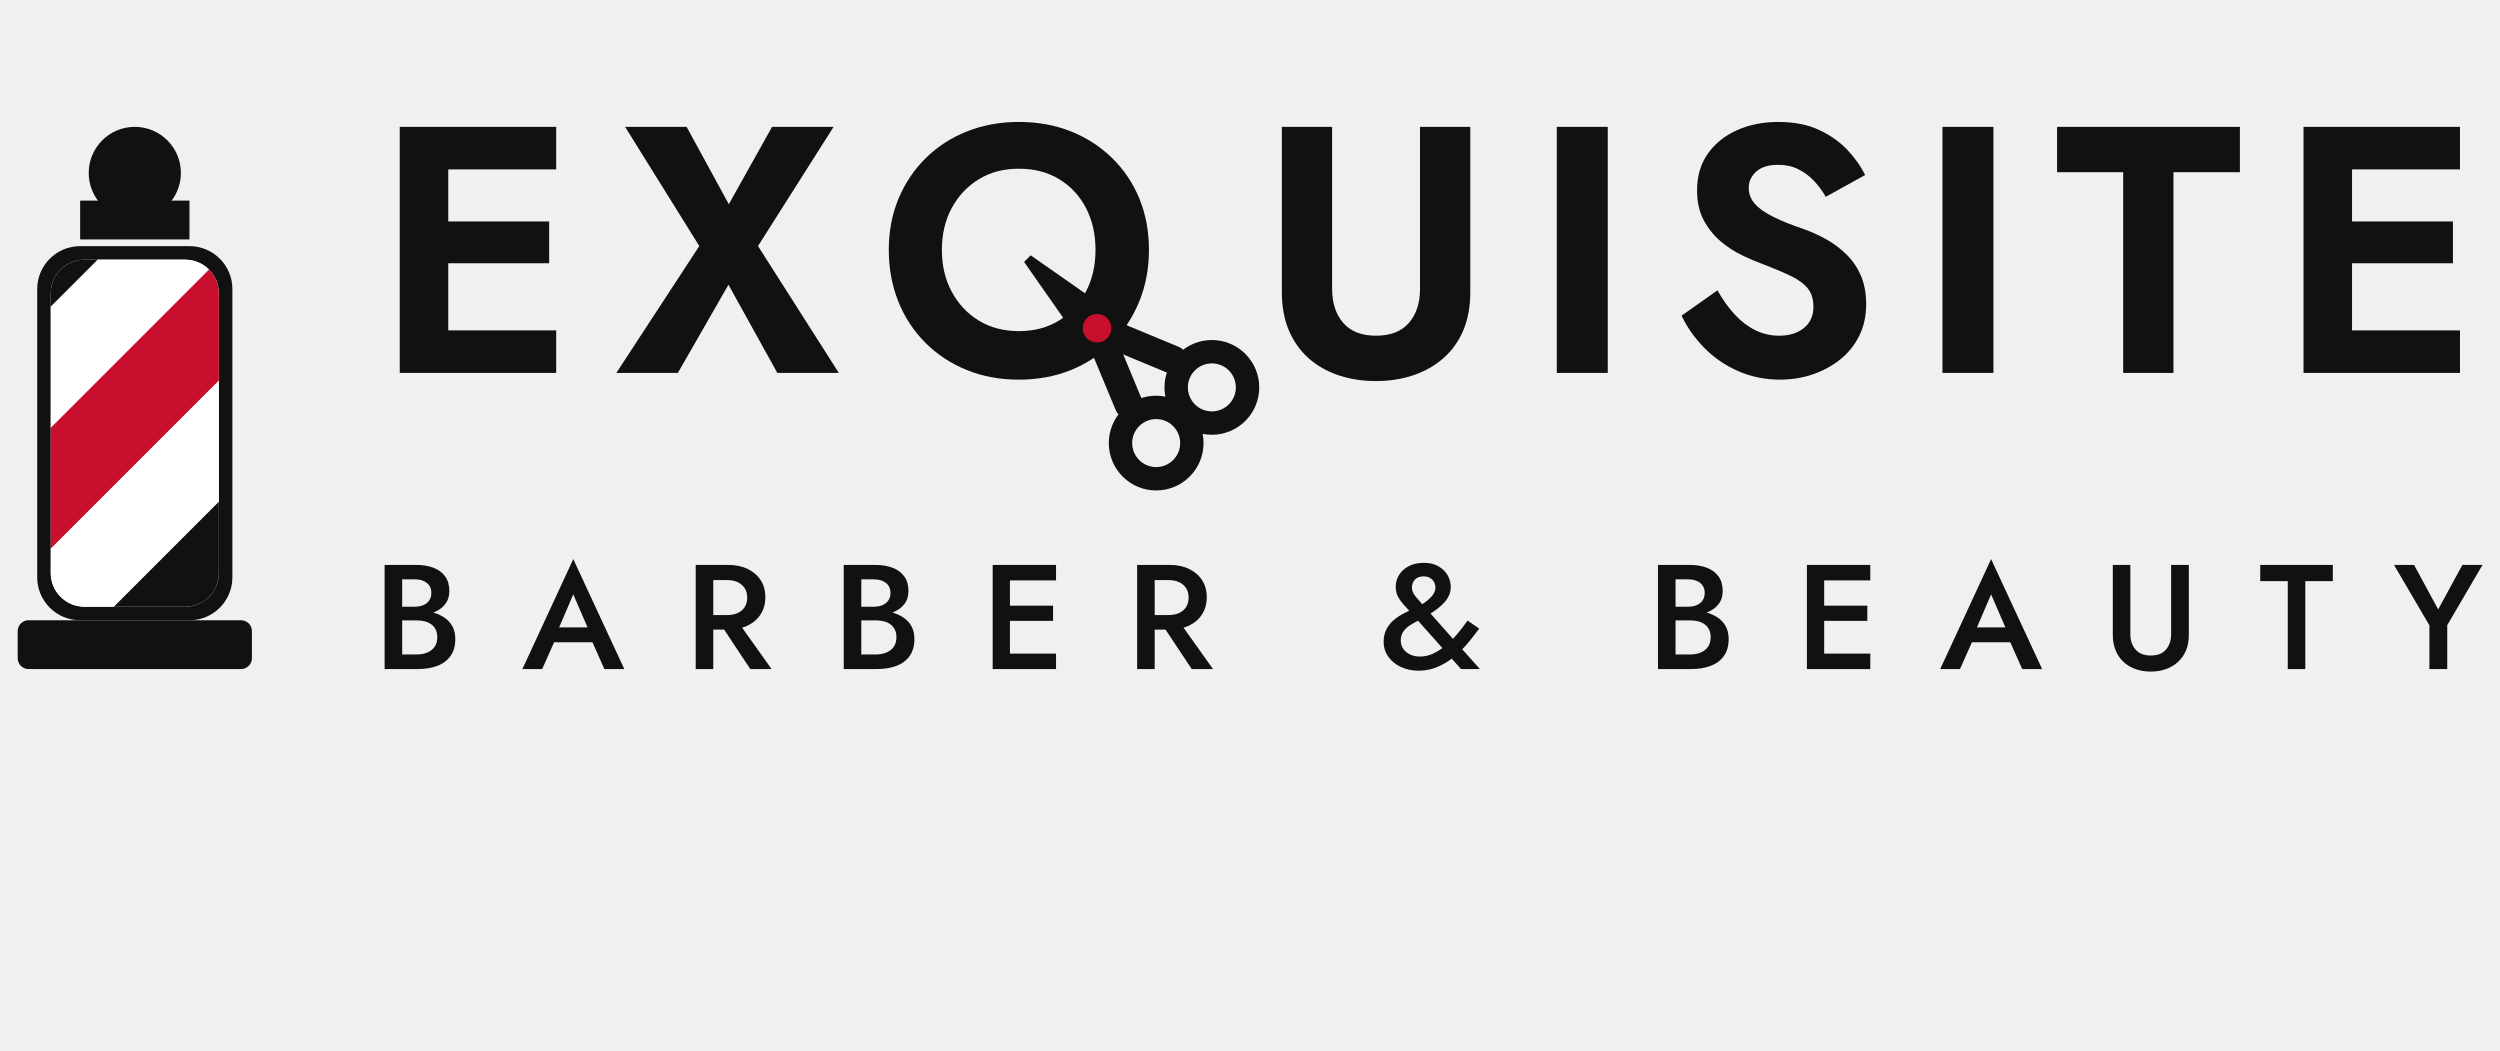
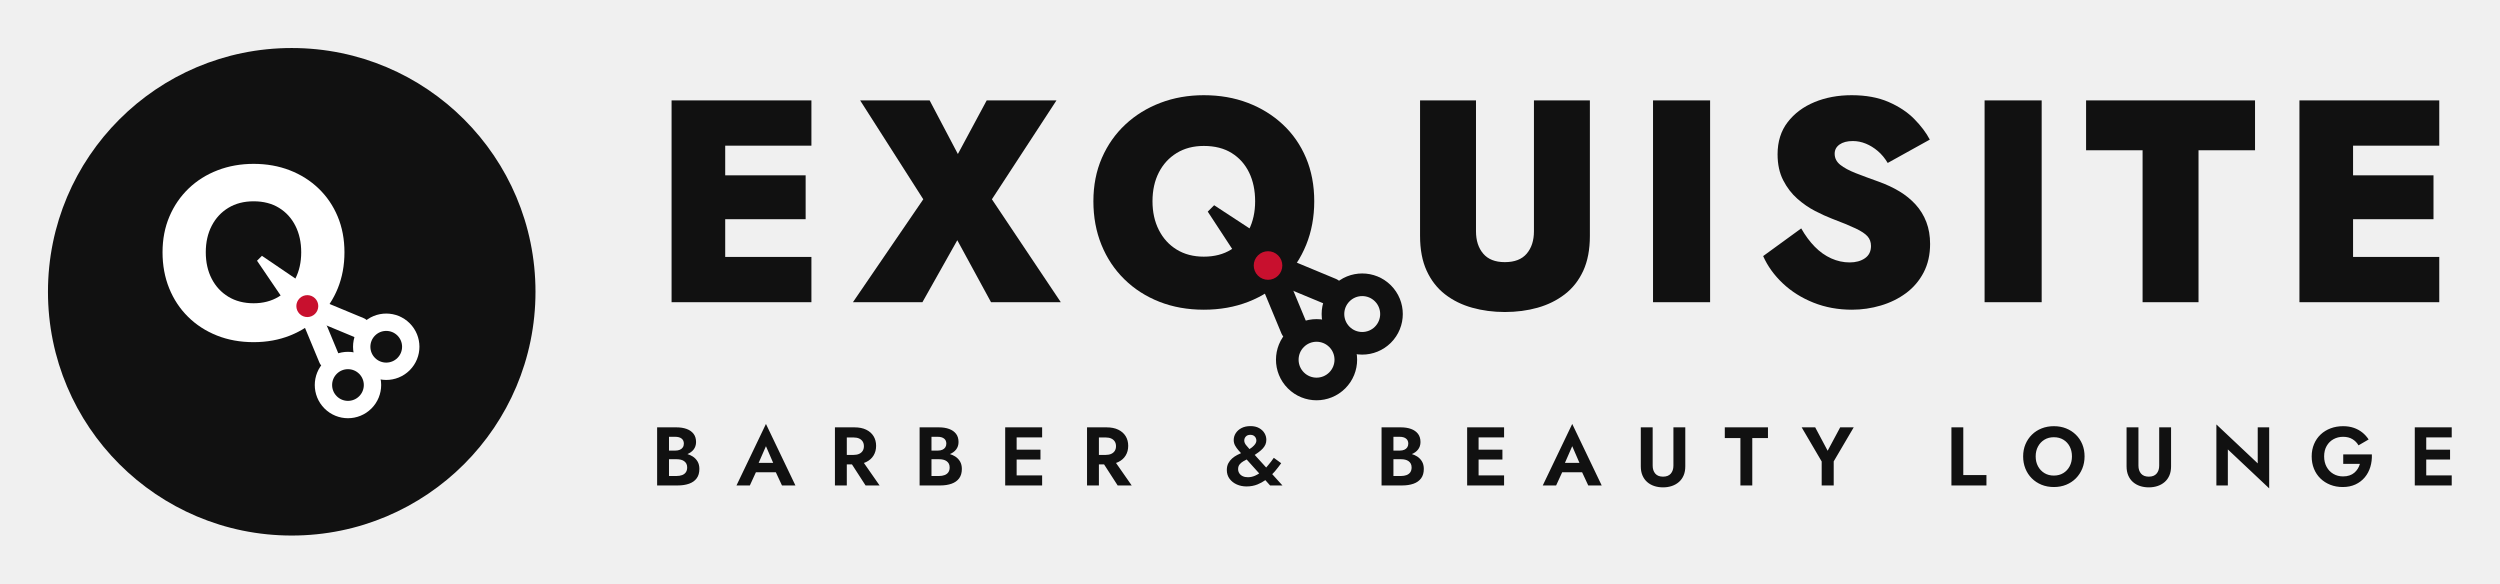
- <svg xmlns="http://www.w3.org/2000/svg" viewBox="-12.7 -127.3 853.3 358.5">
-   <g transform="translate(33.31,-84.00) scale(1)">
-     <circle cx="0" cy="15.73" r="15.73" fill="#111111" />
-     <rect x="-18.654" y="25.169" width="37.309" height="13.253" fill="#111111" />
-     <rect x="-33.312" y="40.714" width="66.623" height="127.694" rx="14.657" fill="#111111" />
-     <rect x="-39.974" y="168.408" width="79.948" height="16.656" rx="3.701" fill="#111111" />
-     <defs>
-       <clipPath id="pcstblack">
-         <rect x="-28.685" y="45.341" width="57.37" height="118.441" rx="11.474" />
-       </clipPath>
-     </defs>
-     <rect x="-28.685" y="45.341" width="57.37" height="118.441" rx="11.474" fill="#FFFFFF" />
-     <g clip-path="url(#pcstblack)">
-       <polygon points="-28.685,20.098 28.685,-37.272 28.685,4.034 -28.685,61.404" fill="#111111" />
-       <polygon points="-28.685,61.404 28.685,4.034 28.685,45.341 -28.685,102.71" fill="#FFFFFF" />
-       <polygon points="-28.685,102.71 28.685,45.341 28.685,86.647 -28.685,144.017" fill="#C8102E" />
-       <polygon points="-28.685,144.017 28.685,86.647 28.685,127.953 -28.685,185.323" fill="#FFFFFF" />
-       <polygon points="-28.685,185.323 28.685,127.953 28.685,169.259 -28.685,226.629" fill="#111111" />
-       <polygon points="-28.685,226.629 28.685,169.259 28.685,210.566 -28.685,267.936" fill="#FFFFFF" />
-       <polygon points="-28.685,267.936 28.685,210.566 28.685,251.872 -28.685,309.242" fill="#C8102E" />
-     </g>
-   </g>
-   <g transform="translate(114.62,0.00) scale(1)">
-     <path transform="translate(0.00,0.00) scale(0.12,-0.12)" fill="#111111" d="M76.0 700V0H521.0V121H214.0V312H501.0V431H214.0V579H521.0V700ZM1135.0 700 1012.0 480 892.0 700H717.0L928.0 361L692.0 0H867.0L1011.0 251L1150.0 0H1325.0L1095.0 361L1310.0 700Z" />
-     <g transform="translate(171.72,0.00) scale(1)">
-       <path transform="translate(0.00,0.00) scale(0.12,-0.12)" fill="#111111" d="M187.0 350Q187.0 417 215.0 469.0Q243.0 521 292.0 551.0Q341.0 581 406.0 581Q472.0 581 521.0 551.0Q570.0 521 597.0 469.0Q624.0 417 624.0 350Q624.0 283 596.5 231.0Q569.0 179 520.0 149.0Q471.0 119 406.0 119Q341.0 119 292.0 149.0Q243.0 179 215.0 231.0Q187.0 283 187.0 350ZM36.0 350Q36.0 271 63.0 203.5Q90.0 136 140.0 86.0Q190.0 36 257.5 8.5Q325.0 -19 406.0 -19Q487.0 -19 554.5 8.5Q622.0 36 671.5 86.0Q721.0 136 748.5 203.5Q776.0 271 776.0 350Q776.0 430 748.5 496.5Q721.0 563 670.5 612.0Q620.0 661 553.0 687.5Q486.0 714 406.0 714Q327.0 714 259.5 687.5Q192.0 661 142.0 612.0Q92.0 563 64.0 496.5Q36.0 430 36.0 350Z" />
-       <g transform="translate(75.39,-15.27) scale(1)">
+ <svg xmlns="http://www.w3.org/2000/svg" viewBox="-18.3 -115.3 953.8 222.7">
+   <g transform="translate(93.00,-3.98) scale(0.186)">
+     <circle r="500" fill="#111111" />
+     <g transform="translate(-281.85,92.43) scale(2.4778)">
+       <path transform="translate(0.00,0.00) scale(0.2,-0.2)" fill="#FFFFFF" d="M213.0 350Q213.0 412 237.5 459.5Q262.0 507 306.5 534.0Q351.0 561 411.0 561Q472.0 561 516.0 534.0Q560.0 507 584.0 459.5Q608.0 412 608.0 350Q608.0 288 583.5 240.5Q559.0 193 514.5 166.0Q470.0 139 411.0 139Q351.0 139 306.5 166.0Q262.0 193 237.5 240.5Q213.0 288 213.0 350ZM34.0 350Q34.0 269 61.5 201.0Q89.0 133 139.5 83.0Q190.0 33 259.0 5.5Q328.0 -22 411.0 -22Q493.0 -22 562.0 5.5Q631.0 33 681.5 83.0Q732.0 133 759.5 201.0Q787.0 269 787.0 350Q787.0 431 759.0 498.0Q731.0 565 680.0 614.0Q629.0 663 560.5 689.5Q492.0 716 411.0 716Q331.0 716 262.0 689.5Q193.0 663 142.0 614.0Q91.0 565 62.5 498.0Q34.0 431 34.0 350Z" />
+       <g transform="translate(126.65,-25.45) scale(1)">
        <g transform="rotate(-45)">
-           <path d="M-7.98 2.52 L-1.596 -33.6 L1.596 -33.6 L7.98 2.52 Z" fill="#111111" />
-           <path d="M0 0 L-10.752 26.04" stroke="#111111" stroke-width="9.66" stroke-linecap="round" fill="none" />
-           <circle cx="-13.44" cy="42.0" r="12.18" fill="none" stroke="#111111" stroke-width="7.98" />
-           <path d="M0 0 L10.752 26.04" stroke="#111111" stroke-width="9.66" stroke-linecap="round" fill="none" />
-           <circle cx="13.44" cy="42.0" r="12.18" fill="none" stroke="#111111" stroke-width="7.98" />
-           <circle cx="0" cy="0" r="4.872" fill="#C8102E" />
+           <path d="M-14.364 4.2 L-2.873 -56.0 L2.873 -56.0 L14.364 4.2 Z" fill="#FFFFFF" />
+           <path d="M0 0 L-17.92 43.4" stroke="#FFFFFF" stroke-width="17.388" stroke-linecap="round" fill="none" />
+           <circle cx="-22.4" cy="70.0" r="20.3" fill="none" stroke="#FFFFFF" stroke-width="14.364" />
+           <path d="M0 0 L17.92 43.4" stroke="#FFFFFF" stroke-width="17.388" stroke-linecap="round" fill="none" />
+           <circle cx="22.4" cy="70.0" r="20.3" fill="none" stroke="#FFFFFF" stroke-width="14.364" />
+           <circle r="9.072" fill="#C8102E" />
        </g>
      </g>
    </g>
-     <g transform="translate(301.68,0.00) scale(1)">
-       <path transform="translate(0.00,0.00) scale(0.12,-0.12)" fill="#111111" d="M71.0 700V230Q71.0 168 91.0 121.0Q111.0 74 147.0 42.0Q183.0 10 232.0 -6.5Q281.0 -23 339.0 -23Q396.0 -23 445.0 -6.5Q494.0 10 530.5 42.0Q567.0 74 587.0 121.0Q607.0 168 607.0 230V700H464.0V239Q464.0 179 432.5 142.5Q401.0 106 339.0 106Q277.0 106 245.5 142.5Q214.0 179 214.0 239V700ZM853.0 700V0H998.0V700ZM1310.0 235 1208.0 163Q1231.0 114 1272.0 72.0Q1313.0 30 1368.5 5.5Q1424.0 -19 1488.0 -19Q1536.0 -19 1579.5 -4.5Q1623.0 10 1658.0 37.5Q1693.0 65 1713.0 105.0Q1733.0 145 1733.0 196Q1733.0 241 1718.5 275.5Q1704.0 310 1678.5 335.5Q1653.0 361 1621.5 379.0Q1590.0 397 1556.0 409Q1503.0 427 1468.0 444.5Q1433.0 462 1416.0 481.5Q1399.0 501 1399.0 527Q1399.0 553 1420.0 572.5Q1441.0 592 1483.0 592Q1515.0 592 1540.0 579.5Q1565.0 567 1584.5 546.5Q1604.0 526 1618.0 501L1730.0 563Q1712.0 600 1679.5 634.5Q1647.0 669 1598.5 691.5Q1550.0 714 1483.0 714Q1418.0 714 1365.5 690.5Q1313.0 667 1282.5 623.5Q1252.0 580 1252.0 520Q1252.0 470 1271.0 434.5Q1290.0 399 1319.0 374.5Q1348.0 350 1380.5 334.5Q1413.0 319 1438.0 310Q1485.0 292 1517.5 276.5Q1550.0 261 1566.5 241.0Q1583.0 221 1583.0 188Q1583.0 150 1556.0 128.0Q1529.0 106 1486.0 106Q1449.0 106 1417.0 122.0Q1385.0 138 1358.5 167.0Q1332.0 196 1310.0 235ZM1950.0 700V0H2095.0V700ZM2276.0 571H2464.0V0H2607.0V571H2796.0V700H2276.0ZM2977.0 700V0H3422.0V121H3115.0V312H3402.0V431H3115.0V579H3422.0V700Z" />
+   </g>
+   <g transform="translate(230.00,0.00) scale(1)">
+     <path transform="translate(0.00,0.00) scale(0.11,-0.11)" fill="#111111" d="M72.0 700V0H557.0V157H258.0V288H537.0V440H258.0V543H557.0V700ZM1165.0 700 1065.0 514 967.0 700H726.0L945.0 357L701.0 0H942.0L1063.0 215L1180.0 0H1422.0L1183.0 357L1407.0 700Z" />
+     <g transform="translate(165.33,0.00) scale(1)">
+       <path transform="translate(0.00,0.00) scale(0.11,-0.11)" fill="#111111" d="M237.0 350Q237.0 407 259.0 450.0Q281.0 493 321.0 517.5Q361.0 542 415.0 542Q472.0 542 511.5 517.5Q551.0 493 572.0 450.0Q593.0 407 593.0 350Q593.0 294 571.0 250.5Q549.0 207 509.5 182.5Q470.0 158 415.0 158Q361.0 158 321.0 182.5Q281.0 207 259.0 250.5Q237.0 294 237.0 350ZM32.0 350Q32.0 268 60.0 199.0Q88.0 130 139.5 79.5Q191.0 29 261.0 1.5Q331.0 -26 415.0 -26Q499.0 -26 569.5 1.5Q640.0 29 691.0 79.5Q742.0 130 770.0 199.0Q798.0 268 798.0 350Q798.0 433 769.5 500.5Q741.0 568 689.0 616.5Q637.0 665 567.5 691.5Q498.0 718 415.0 718Q334.0 718 264.5 691.5Q195.0 665 143.0 616.5Q91.0 568 61.5 500.5Q32.0 433 32.0 350Z" />
+       <g transform="translate(70.15,-14.00) scale(1)">
+         <g transform="rotate(-45)">
+           <path d="M-8.632 2.31 L-1.726 -30.8 L1.726 -30.8 L8.632 2.31 Z" fill="#111111" />
+           <path d="M0 0 L-9.856 23.87" stroke="#111111" stroke-width="10.449" stroke-linecap="round" fill="none" />
+           <circle cx="-12.32" cy="38.5" r="11.165" fill="none" stroke="#111111" stroke-width="8.632" />
+           <path d="M0 0 L9.856 23.87" stroke="#111111" stroke-width="10.449" stroke-linecap="round" fill="none" />
+           <circle cx="12.32" cy="38.5" r="11.165" fill="none" stroke="#111111" stroke-width="8.632" />
+           <circle r="5.452" fill="#C8102E" />
+         </g>
+       </g>
    </g>
+     <g transform="translate(286.11,0.00) scale(1)">
+       <path transform="translate(0.00,0.00) scale(0.11,-0.11)" fill="#111111" d="M67.0 700V230Q67.0 159 90.0 109.0Q113.0 59 153.5 27.5Q194.0 -4 247.5 -19.0Q301.0 -34 361.0 -34Q422.0 -34 475.0 -19.0Q528.0 -4 569.0 27.5Q610.0 59 633.0 109.0Q656.0 159 656.0 230V700H462.0V246Q462.0 198 437.0 168.5Q412.0 139 361.0 139Q311.0 139 286.0 168.5Q261.0 198 261.0 246V700ZM875.0 700V0H1073.0V700ZM1389.0 256 1257.0 160Q1280.0 108 1325.0 65.5Q1370.0 23 1431.5 -1.5Q1493.0 -26 1565.0 -26Q1616.0 -26 1665.0 -11.5Q1714.0 3 1752.5 31.5Q1791.0 60 1813.5 103.0Q1836.0 146 1836.0 202Q1836.0 244 1823.0 278.0Q1810.0 312 1786.0 338.5Q1762.0 365 1729.5 384.5Q1697.0 404 1658.0 418Q1613.0 434 1578.5 447.5Q1544.0 461 1524.5 476.5Q1505.0 492 1505.0 515Q1505.0 535 1522.0 547.0Q1539.0 559 1568.0 559Q1591.0 559 1613.0 550.0Q1635.0 541 1654.5 524.5Q1674.0 508 1689.0 483L1835.0 564Q1816.0 600 1781.0 635.5Q1746.0 671 1692.0 694.5Q1638.0 718 1564.0 718Q1493.0 718 1435.0 694.0Q1377.0 670 1342.0 624.5Q1307.0 579 1307.0 513Q1307.0 461 1326.5 423.0Q1346.0 385 1375.5 359.0Q1405.0 333 1437.0 316.5Q1469.0 300 1495.0 290Q1548.0 270 1577.5 256.0Q1607.0 242 1619.0 228.5Q1631.0 215 1631.0 195Q1631.0 167 1610.0 152.5Q1589.0 138 1557.0 138Q1524.0 138 1493.0 152.0Q1462.0 166 1436.0 192.5Q1410.0 219 1389.0 256ZM2025.0 700V0H2223.0V700ZM2377.0 527H2573.0V0H2767.0V527H2963.0V700H2377.0ZM3117.0 700V0H3602.0V157H3303.0V288H3582.0V440H3303.0V543H3602.0V700Z" />
+     </g>
+     <path transform="translate(0.00,69.91) scale(0.03167,-0.03167)" fill="#111111" d="M441.0 378Q487.0 397 515.0 432Q545.0 470 545.0 523Q545.0 583 515.0 622.0Q485.0 661 432.0 680.5Q379.0 700 309.0 700H76.0V0H324.0Q402.0 0 461.0 21.0Q520.0 42 552.5 86.0Q585.0 130 585.0 199Q585.0 251 563.5 288.0Q542.0 325 505.0 349Q476.0 367 441.0 378ZM219.0 316H311.0Q338.0 316 361.0 310.5Q384.0 305 401.5 292.5Q419.0 280 428.5 261.5Q438.0 243 438.0 217Q438.0 181 421.5 158.0Q405.0 135 376.0 124.5Q347.0 114 311.0 114H219.0ZM219.0 420V586H296.0Q343.0 586 370.5 565.0Q398.0 544 398.0 504Q398.0 478 385.5 459.0Q373.0 440 350.0 430.0Q327.0 420 296.0 420ZM1506.0 159 1580.0 0H1742.0L1387.0 741L1032.0 0H1193.0L1266.0 159ZM1387.0 473 1474.0 272H1299.0ZM2218.0 700V0H2361.0V254H2423.0L2587.0 0H2756.0L2567.0 271Q2581.0 276 2594.0 282Q2652.0 310 2683.0 360.5Q2714.0 411 2714.0 477Q2714.0 544 2683.0 594.0Q2652.0 644 2594.0 672.0Q2536.0 700 2453.0 700ZM2361.0 368V578H2444.0Q2482.0 578 2509.5 565.5Q2537.0 553 2552.0 529.5Q2567.0 506 2567.0 473.0Q2567.0 440 2552.0 416.5Q2537.0 393 2509.5 380.5Q2482.0 368 2444.0 368ZM3603.0 378Q3649.0 397 3677.0 432Q3707.0 470 3707.0 523Q3707.0 583 3677.0 622.0Q3647.0 661 3594.0 680.5Q3541.0 700 3471.0 700H3238.0V0H3486.0Q3564.0 0 3623.0 21.0Q3682.0 42 3714.5 86.0Q3747.0 130 3747.0 199Q3747.0 251 3725.5 288.0Q3704.0 325 3667.0 349Q3638.0 367 3603.0 378ZM3381.0 316H3473.0Q3500.0 316 3523.0 310.5Q3546.0 305 3563.5 292.5Q3581.0 280 3590.5 261.5Q3600.0 243 3600.0 217Q3600.0 181 3583.5 158.0Q3567.0 135 3538.0 124.5Q3509.0 114 3473.0 114H3381.0ZM3381.0 420V586H3458.0Q3505.0 586 3532.5 565.0Q3560.0 544 3560.0 504Q3560.0 478 3547.5 459.0Q3535.0 440 3512.0 430.0Q3489.0 420 3458.0 420ZM4269.0 700V0H4714.0V121H4407.0V312H4694.0V431H4407.0V579H4714.0V700ZM5255.0 700V0H5398.0V254H5460.0L5624.0 0H5793.0L5604.0 271Q5618.0 276 5631.0 282Q5689.0 310 5720.0 360.5Q5751.0 411 5751.0 477Q5751.0 544 5720.0 594.0Q5689.0 644 5631.0 672.0Q5573.0 700 5490.0 700ZM5398.0 368V578H5481.0Q5519.0 578 5546.5 565.5Q5574.0 553 5589.0 529.5Q5604.0 506 5604.0 473.0Q5604.0 440 5589.0 416.5Q5574.0 393 5546.5 380.5Q5519.0 368 5481.0 368ZM7110.0 389Q7088.0 379 7064.0 367Q7031.0 350 7003.0 325.5Q6975.0 301 6957.0 267.0Q6939.0 233 6939.0 186Q6939.0 125 6972.0 80.5Q7005.0 36 7059.0 12.0Q7113.0 -12 7177.0 -12Q7249.0 -12 7310.0 13Q7359.0 33 7403.0 64L7460.0 0H7609.0L7486.0 136Q7502.0 152 7517.0 169Q7559.0 219 7594.0 268L7505.0 333Q7473.0 286 7437.0 244Q7425.0 229 7413.0 216L7275.0 368Q7300.0 385 7321.0 400Q7351.0 422 7372.0 445.0Q7393.0 468 7404.0 493.0Q7415.0 518 7415.0 550Q7415.0 592 7393.0 629.5Q7371.0 667 7328.0 691.0Q7285.0 715 7224.0 715Q7162.0 715 7117.0 692.0Q7072.0 669 7047.0 630.5Q7022.0 592 7022.0 547Q7022.0 511 7038.5 481.0Q7055.0 451 7078.0 425Q7094.0 406 7110.0 389ZM7178.0 313 7329.0 145Q7305.0 129 7280.0 118Q7237.0 99 7193.0 99Q7157.0 99 7130.5 111.5Q7104.0 124 7089.5 146.5Q7075.0 169 7075.0 197Q7075.0 230 7092.0 252.0Q7109.0 274 7136.0 290Q7156.0 302 7178.0 313ZM7212.0 438Q7192.0 461 7176.0 480Q7149.0 510 7149.0 541Q7149.0 569 7168.0 589.5Q7187.0 610 7223.0 610Q7246.0 610 7262.0 600.5Q7278.0 591 7286.5 575.0Q7295.0 559 7295.0 540Q7295.0 511 7265.0 480Q7245.0 458 7212.0 438ZM9168.0 378Q9214.0 397 9242.0 432Q9272.0 470 9272.0 523Q9272.0 583 9242.0 622.0Q9212.0 661 9159.0 680.5Q9106.0 700 9036.0 700H8803.0V0H9051.0Q9129.0 0 9188.0 21.0Q9247.0 42 9279.5 86.0Q9312.0 130 9312.0 199Q9312.0 251 9290.5 288.0Q9269.0 325 9232.0 349Q9203.0 367 9168.0 378ZM8946.0 316H9038.0Q9065.0 316 9088.0 310.5Q9111.0 305 9128.5 292.5Q9146.0 280 9155.5 261.5Q9165.0 243 9165.0 217Q9165.0 181 9148.5 158.0Q9132.0 135 9103.0 124.5Q9074.0 114 9038.0 114H8946.0ZM8946.0 420V586H9023.0Q9070.0 586 9097.5 565.0Q9125.0 544 9125.0 504Q9125.0 478 9112.5 459.0Q9100.0 440 9077.0 430.0Q9054.0 420 9023.0 420ZM9834.0 700V0H10279.0V121H9972.0V312H10259.0V431H9972.0V579H10279.0V700ZM11219.0 159 11293.0 0H11455.0L11100.0 741L10745.0 0H10906.0L10979.0 159ZM11100.0 473 11187.0 272H11012.0ZM11926.0 700V230Q11926.0 168 11946.0 121.0Q11966.0 74 12002.0 42.0Q12038.0 10 12087.0 -6.5Q12136.0 -23 12194.0 -23Q12251.0 -23 12300.0 -6.5Q12349.0 10 12385.5 42.0Q12422.0 74 12442.0 121.0Q12462.0 168 12462.0 230V700H12319.0V239Q12319.0 179 12287.5 142.5Q12256.0 106 12194.0 106Q12132.0 106 12100.5 142.5Q12069.0 179 12069.0 239V700ZM12938.0 571H13126.0V0H13269.0V571H13458.0V700H12938.0ZM14328.0 700 14177.0 418 14027.0 700H13864.0L14105.0 289V0H14250.0V290L14491.0 700ZM15668.0 700V0H16090.0V125H15811.0V700ZM16683.0 350Q16683.0 417 16711.0 469.0Q16739.0 521 16788.0 551.0Q16837.0 581 16902.0 581Q16968.0 581 17017.0 551.0Q17066.0 521 17093.0 469.0Q17120.0 417 17120.0 350Q17120.0 283 17092.5 231.0Q17065.0 179 17016.0 149.0Q16967.0 119 16902.0 119Q16837.0 119 16788.0 149.0Q16739.0 179 16711.0 231.0Q16683.0 283 16683.0 350ZM16532.0 350Q16532.0 271 16559.0 203.5Q16586.0 136 16636.0 86.0Q16686.0 36 16753.5 8.5Q16821.0 -19 16902.0 -19Q16983.0 -19 17050.5 8.5Q17118.0 36 17167.5 86.0Q17217.0 136 17244.5 203.5Q17272.0 271 17272.0 350Q17272.0 430 17244.5 496.5Q17217.0 563 17166.5 612.0Q17116.0 661 17049.0 687.5Q16982.0 714 16902.0 714Q16823.0 714 16755.5 687.5Q16688.0 661 16638.0 612.0Q16588.0 563 16560.0 496.5Q16532.0 430 16532.0 350ZM17778.0 700V230Q17778.0 168 17798.0 121.0Q17818.0 74 17854.0 42.0Q17890.0 10 17939.0 -6.5Q17988.0 -23 18046.0 -23Q18103.0 -23 18152.0 -6.5Q18201.0 10 18237.5 42.0Q18274.0 74 18294.0 121.0Q18314.0 168 18314.0 230V700H18171.0V239Q18171.0 179 18139.5 142.5Q18108.0 106 18046.0 106Q17984.0 106 17952.5 142.5Q17921.0 179 17921.0 239V700ZM19358.0 700V266L18860.0 735V0H18998.0V434L19496.0 -35V700ZM20388.0 260H20589.0Q20580.0 228 20563.0 201.0Q20546.0 174 20521.5 153.0Q20497.0 132 20463.0 120.5Q20429.0 109 20386.0 109Q20321.0 109 20269.5 139.0Q20218.0 169 20188.0 223.5Q20158.0 278 20158.0 350Q20158.0 423 20188.5 476.0Q20219.0 529 20271.0 557.5Q20323.0 586 20386.0 586Q20453.0 586 20499.5 557.5Q20546.0 529 20572.0 483L20694.0 554Q20662.0 603 20617.5 638.5Q20573.0 674 20515.5 694.0Q20458.0 714 20386.0 714Q20305.0 714 20236.0 688.0Q20167.0 662 20116.0 614.0Q20065.0 566 20036.5 498.5Q20008.0 431 20008.0 350Q20008.0 269 20035.5 201.0Q20063.0 133 20113.5 84.0Q20164.0 35 20232.5 8.0Q20301.0 -19 20382.0 -19Q20468.0 -19 20535.0 12.0Q20602.0 43 20647.5 97.5Q20693.0 152 20714.5 223.0Q20736.0 294 20733.0 374H20388.0ZM21250.0 700V0H21695.0V121H21388.0V312H21675.0V431H21388.0V579H21695.0V700Z" />
  </g>
-   <path transform="translate(114.62,101.06) scale(0.05078,-0.05078)" fill="#111111" d="M405.0 380Q405.0 380 406.0 380Q456.0 399 484.5 435.5Q513.0 472 513.0 524Q513.0 584 484.5 623.0Q456.0 662 406.0 681.0Q356.0 700 289.0 700H78.0V0H301.0Q376.0 0 432.5 21.5Q489.0 43 521.0 88.0Q553.0 133 553.0 202Q553.0 252 533.0 288.0Q513.0 324 478.0 347Q446.0 368 405.0 380ZM196.0 327H294.0Q324.0 327 349.0 320.5Q374.0 314 393.0 299.5Q412.0 285 422.0 264.0Q432.0 243 432.0 214Q432.0 175 414.0 149.5Q396.0 124 365.0 111.0Q334.0 98 294.0 98H196.0ZM196.0 419V603H281.0Q331.0 603 361.5 579.0Q392.0 555 392.0 511Q392.0 482 378.0 461.5Q364.0 441 339.0 430.0Q314.0 419 281.0 419ZM1475.0 180 1555.0 0H1689.0L1346.0 739L1004.0 0H1137.0L1217.0 180ZM1346.0 502 1442.0 280H1251.0ZM2169.0 700V0H2287.0V265H2360.0L2536.0 0H2679.0L2481.0 278Q2501.0 284 2518.0 292Q2574.0 319 2605.5 368.0Q2637.0 417 2637.0 483.0Q2637.0 549 2605.5 597.5Q2574.0 646 2518.0 673.0Q2462.0 700 2385.0 700ZM2287.0 363V598H2380.0Q2421.0 598 2451.0 584.0Q2481.0 570 2498.0 544.0Q2515.0 518 2515.0 480Q2515.0 443 2498.0 416.5Q2481.0 390 2451.0 376.5Q2421.0 363 2380.0 363ZM3491.0 380Q3491.0 380 3492.0 380Q3542.0 399 3570.5 435.5Q3599.0 472 3599.0 524Q3599.0 584 3570.5 623.0Q3542.0 662 3492.0 681.0Q3442.0 700 3375.0 700H3164.0V0H3387.0Q3462.0 0 3518.5 21.5Q3575.0 43 3607.0 88.0Q3639.0 133 3639.0 202Q3639.0 252 3619.0 288.0Q3599.0 324 3564.0 347Q3532.0 368 3491.0 380ZM3282.0 327H3380.0Q3410.0 327 3435.0 320.5Q3460.0 314 3479.0 299.5Q3498.0 285 3508.0 264.0Q3518.0 243 3518.0 214Q3518.0 175 3500.0 149.5Q3482.0 124 3451.0 111.0Q3420.0 98 3380.0 98H3282.0ZM3282.0 419V603H3367.0Q3417.0 603 3447.5 579.0Q3478.0 555 3478.0 511Q3478.0 482 3464.0 461.5Q3450.0 441 3425.0 430.0Q3400.0 419 3367.0 419ZM4165.0 700V0H4591.0V104H4281.0V324H4571.0V426H4281.0V596H4591.0V700ZM5136.0 700V0H5254.0V265H5327.0L5503.0 0H5646.0L5448.0 278Q5468.0 284 5485.0 292Q5541.0 319 5572.5 368.0Q5604.0 417 5604.0 483.0Q5604.0 549 5572.5 597.5Q5541.0 646 5485.0 673.0Q5429.0 700 5352.0 700ZM5254.0 363V598H5347.0Q5388.0 598 5418.0 584.0Q5448.0 570 5465.0 544.0Q5482.0 518 5482.0 480Q5482.0 443 5465.0 416.5Q5448.0 390 5418.0 376.5Q5388.0 363 5347.0 363ZM6965.0 392Q6939.0 380 6912.0 365Q6880.0 347 6853.5 322.5Q6827.0 298 6810.0 264.0Q6793.0 230 6793.0 185Q6793.0 125 6826.0 80.5Q6859.0 36 6912.0 12.5Q6965.0 -11 7026.0 -11Q7095.0 -11 7154.0 14Q7206.0 36 7251.0 70L7313.0 0H7440.0L7321.0 133Q7339.0 151 7356.0 171Q7398.0 221 7435.0 272L7357.0 326Q7324.0 278 7287.0 235Q7273.0 218 7259.0 203L7108.0 373Q7133.0 389 7154.0 405Q7183.0 427 7203.0 450.0Q7223.0 473 7233.5 498.0Q7244.0 523 7244.0 552Q7244.0 594 7223.0 630.5Q7202.0 667 7161.5 690.5Q7121.0 714 7063.0 714Q7006.0 714 6963.5 692.5Q6921.0 671 6897.5 634.0Q6874.0 597 6874.0 551Q6874.0 514 6891.5 483.0Q6909.0 452 6933.0 427Q6950.0 408 6965.0 392ZM7024.0 325 7188.0 141Q7158.0 119 7126.0 104Q7083.0 84 7037.0 84Q6999.0 84 6970.0 98.0Q6941.0 112 6924.5 136.5Q6908.0 161 6908.0 193Q6908.0 228 6925.5 252.5Q6943.0 277 6971.0 295Q6996.0 311 7024.0 325ZM7052.0 436Q7029.0 462 7010.0 485Q6983.0 515 6983.0 547Q6983.0 580 7003.5 601.5Q7024.0 623 7062.0 623Q7087.0 623 7104.5 612.5Q7122.0 602 7131.5 585.0Q7141.0 568 7141.0 546Q7141.0 515 7110.0 482Q7087.0 458 7052.0 436ZM8964.0 380Q8964.0 380 8965.0 380Q9015.0 399 9043.5 435.5Q9072.0 472 9072.0 524Q9072.0 584 9043.5 623.0Q9015.0 662 8965.0 681.0Q8915.0 700 8848.0 700H8637.0V0H8860.0Q8935.0 0 8991.5 21.5Q9048.0 43 9080.0 88.0Q9112.0 133 9112.0 202Q9112.0 252 9092.0 288.0Q9072.0 324 9037.0 347Q9005.0 368 8964.0 380ZM8755.0 327H8853.0Q8883.0 327 8908.0 320.5Q8933.0 314 8952.0 299.5Q8971.0 285 8981.0 264.0Q8991.0 243 8991.0 214Q8991.0 175 8973.0 149.5Q8955.0 124 8924.0 111.0Q8893.0 98 8853.0 98H8755.0ZM8755.0 419V603H8840.0Q8890.0 603 8920.5 579.0Q8951.0 555 8951.0 511Q8951.0 482 8937.0 461.5Q8923.0 441 8898.0 430.0Q8873.0 419 8840.0 419ZM9638.0 700V0H10064.0V104H9754.0V324H10044.0V426H9754.0V596H10064.0V700ZM11005.0 180 11085.0 0H11219.0L10876.0 739L10534.0 0H10667.0L10747.0 180ZM10876.0 502 10972.0 280H10781.0ZM11694.0 700V230Q11694.0 172 11712.5 126.5Q11731.0 81 11765.0 49.0Q11799.0 17 11846.0 0.0Q11893.0 -17 11949.0 -17Q12005.0 -17 12052.0 0.0Q12099.0 17 12133.5 49.0Q12168.0 81 12186.5 126.5Q12205.0 172 12205.0 230V700H12086.0V235Q12086.0 171 12051.5 131.0Q12017.0 91 11949.0 91Q11882.0 91 11847.0 131.0Q11812.0 171 11812.0 235V700ZM12685.0 591H12870.0V0H12988.0V591H13173.0V700H12685.0ZM14044.0 700 13881.0 401 13719.0 700H13584.0L13822.0 294V0H13942.0V295L14179.0 700Z" />
</svg>
